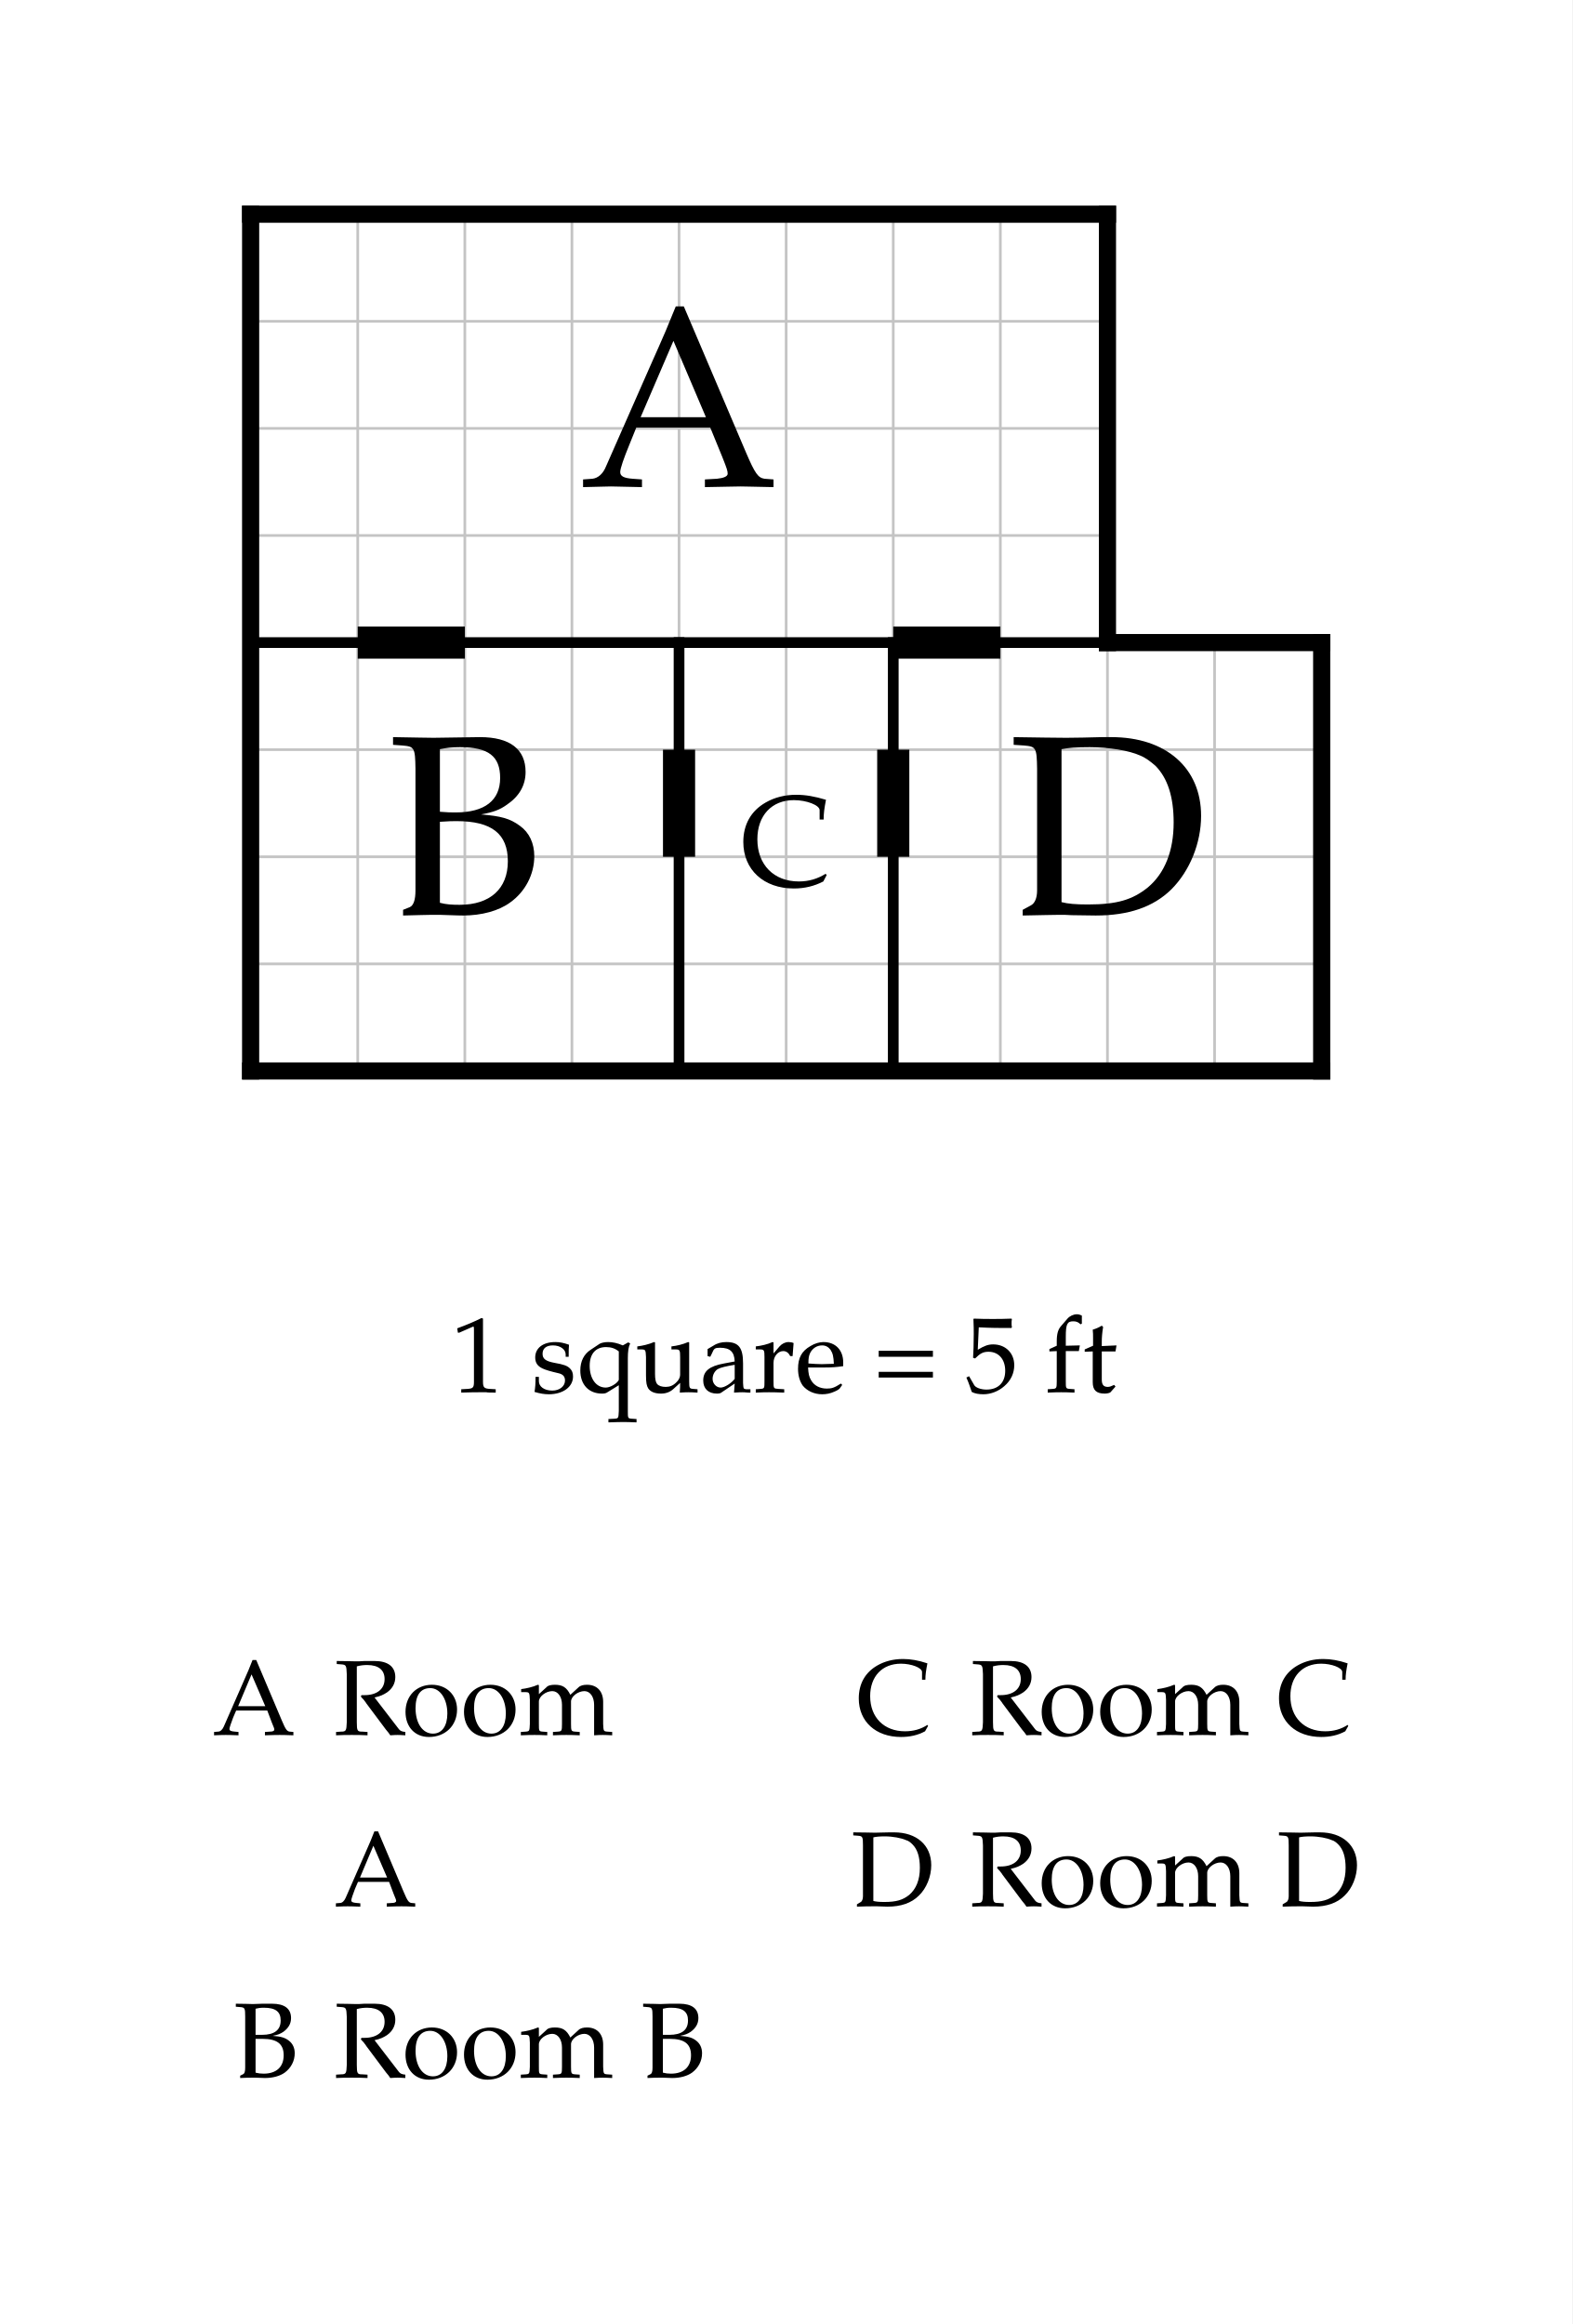
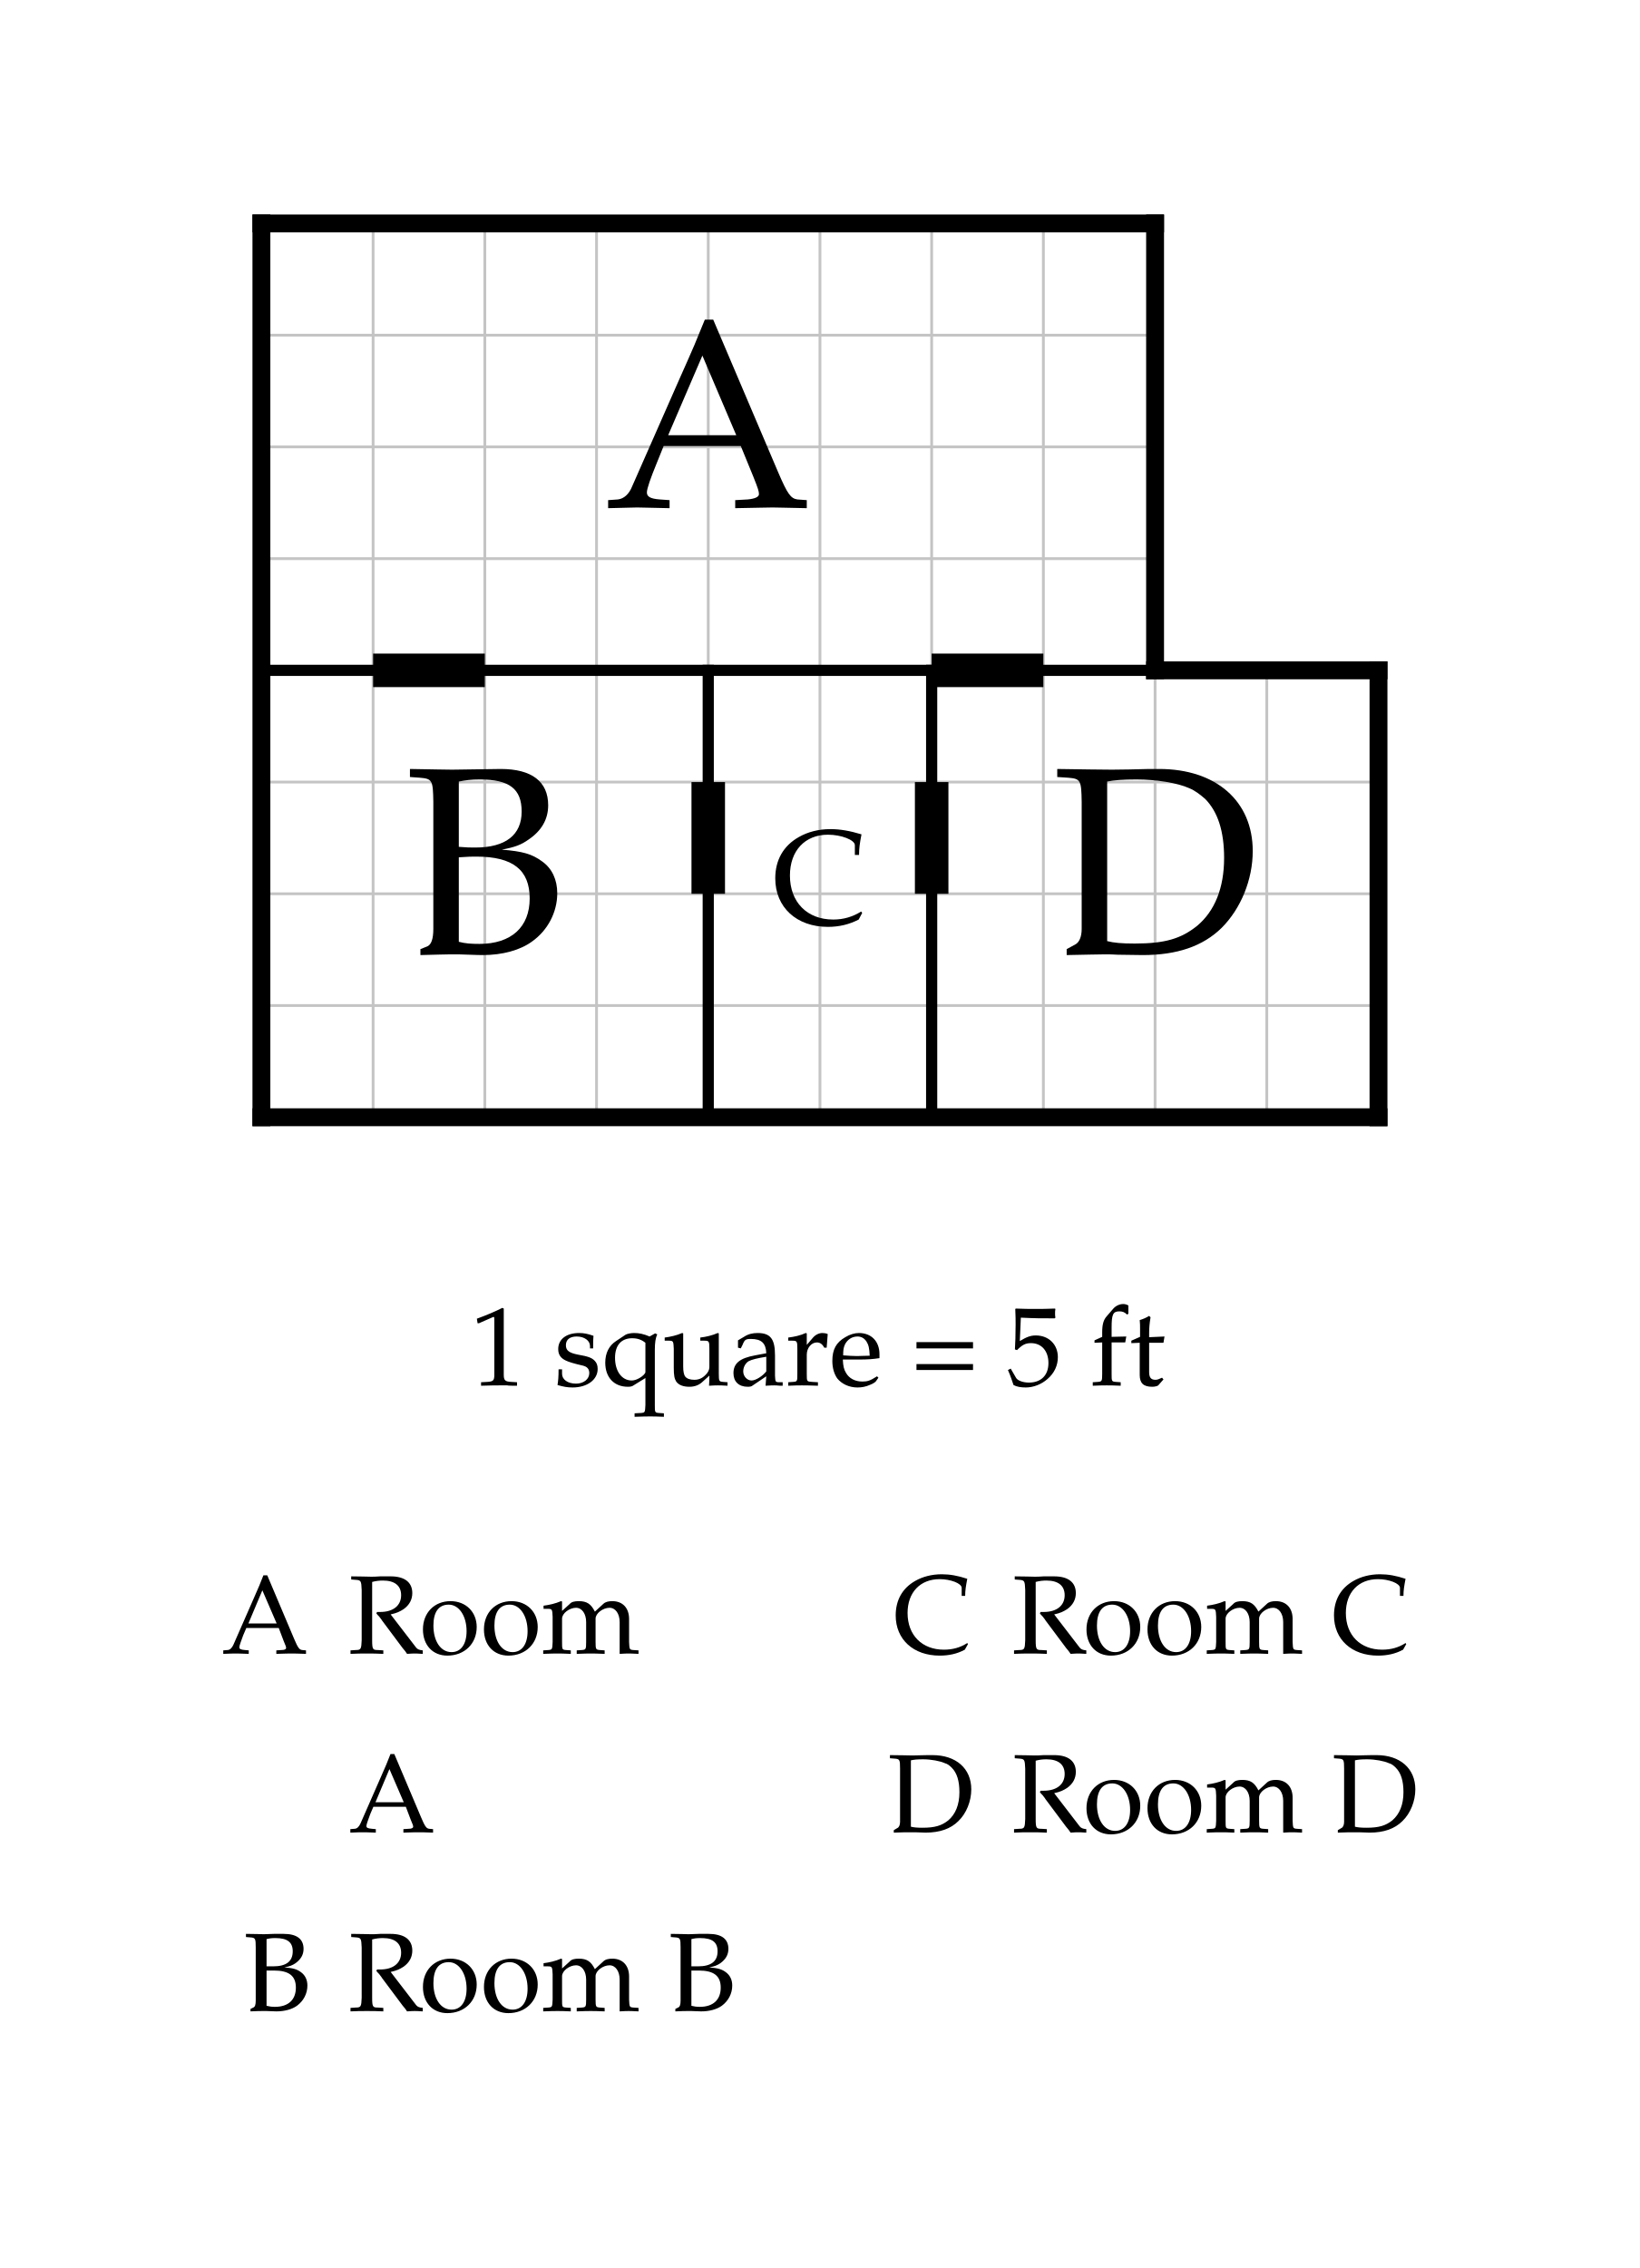
- <svg xmlns="http://www.w3.org/2000/svg" width="733.993" height="1085" viewBox="-11.7 -10 73.399 108.5" font-family="Palatino, Georgia, Times New Roman, serif" font-weight="400" fill="black">
-   <rect x="-11.7" y="-10" width="73.399" height="108.5" fill="white" />
+ <svg xmlns="http://www.w3.org/2000/svg" width="733.993" height="1015" viewBox="-11.7 -10 73.399 101.5" font-family="Palatino, Georgia, Times New Roman, serif" font-weight="400" fill="black">
+   <rect x="-11.7" y="-10" width="73.399" height="101.5" fill="white" />
  <defs>
    <clipPath id="plan-grid">
      <path d="M0 0h40v20h-40z M0 20h20v20h-20z M20 20h10v20h-10z M30 20h20v20h-20z" />
    </clipPath>
  </defs>
  <g class="grid" clip-path="url(#plan-grid)" stroke="#c4c4c4" stroke-width="0.125">
    <line x1="0" y1="0" x2="0" y2="40" />
    <line x1="5" y1="0" x2="5" y2="40" />
    <line x1="10" y1="0" x2="10" y2="40" />
    <line x1="15" y1="0" x2="15" y2="40" />
    <line x1="20" y1="0" x2="20" y2="40" />
    <line x1="25" y1="0" x2="25" y2="40" />
    <line x1="30" y1="0" x2="30" y2="40" />
    <line x1="35" y1="0" x2="35" y2="40" />
    <line x1="40" y1="0" x2="40" y2="40" />
    <line x1="45" y1="0" x2="45" y2="40" />
    <line x1="50" y1="0" x2="50" y2="40" />
    <line x1="0" y1="0" x2="50" y2="0" />
    <line x1="0" y1="5" x2="50" y2="5" />
    <line x1="0" y1="10" x2="50" y2="10" />
    <line x1="0" y1="15" x2="50" y2="15" />
    <line x1="0" y1="20" x2="50" y2="20" />
    <line x1="0" y1="25" x2="50" y2="25" />
    <line x1="0" y1="30" x2="50" y2="30" />
    <line x1="0" y1="35" x2="50" y2="35" />
    <line x1="0" y1="40" x2="50" y2="40" />
  </g>
  <line class="wall interior" x1="0" y1="20" x2="40" y2="20" stroke="black" stroke-width="0.5" stroke-linecap="square" />
  <line class="wall interior" x1="20" y1="20" x2="20" y2="40" stroke="black" stroke-width="0.5" stroke-linecap="square" />
  <line class="wall interior" x1="30" y1="20" x2="30" y2="40" stroke="black" stroke-width="0.5" stroke-linecap="square" />
  <line class="wall exterior" x1="0" y1="0" x2="0" y2="40" stroke="black" stroke-width="0.8" stroke-linecap="square" />
  <line class="wall exterior" x1="0" y1="0" x2="40" y2="0" stroke="black" stroke-width="0.8" stroke-linecap="square" />
  <line class="wall exterior" x1="0" y1="40" x2="50" y2="40" stroke="black" stroke-width="0.8" stroke-linecap="square" />
  <line class="wall exterior" x1="40" y1="0" x2="40" y2="20" stroke="black" stroke-width="0.8" stroke-linecap="square" />
  <line class="wall exterior" x1="40" y1="20" x2="50" y2="20" stroke="black" stroke-width="0.8" stroke-linecap="square" />
  <line class="wall exterior" x1="50" y1="20" x2="50" y2="40" stroke="black" stroke-width="0.8" stroke-linecap="square" />
  <text data-room="a" x="20" y="10" text-anchor="middle" dominant-baseline="central" font-size="12">A</text>
  <text data-room="b" x="10" y="30" text-anchor="middle" dominant-baseline="central" font-size="12">B</text>
  <text data-room="c" x="25" y="30" text-anchor="middle" dominant-baseline="central" font-size="6">C</text>
  <text data-room="d" x="40" y="30" text-anchor="middle" dominant-baseline="central" font-size="12">D</text>
  <line class="door" x1="5" y1="20" x2="10" y2="20" stroke="black" stroke-width="1.5" />
  <line class="door" x1="20" y1="25" x2="20" y2="30" stroke="black" stroke-width="1.5" />
  <line class="door" x1="30" y1="20" x2="35" y2="20" stroke="black" stroke-width="1.5" />
  <line class="door" x1="30" y1="25" x2="30" y2="30" stroke="black" stroke-width="1.5" />
  <g class="scale" font-size="5">
-     <text x="9.348" y="55">1 square = 5 ft</text>
+     <text x="9.348" y="52">1 square = 5 ft</text>
  </g>
  <g class="key" font-size="5">
-     <text x="-1.785" y="71">A</text>
-     <text x="3.877" y="71">Room</text>
-     <text x="3.902" y="79">A</text>
+     <text x="-1.785" y="64">A</text>
+     <text x="3.877" y="64">Room</text>
+     <text x="3.902" y="72">A</text>
  </g>
  <g class="key" font-size="5">
-     <text x="-0.816" y="87">B</text>
-     <text x="3.877" y="87">Room B</text>
+     <text x="-0.816" y="80">B</text>
+     <text x="3.877" y="80">Room B</text>
  </g>
  <g class="key" font-size="5">
-     <text x="28.281" y="71">C</text>
-     <text x="33.577" y="71">Room C</text>
+     <text x="28.281" y="64">C</text>
+     <text x="33.577" y="64">Room C</text>
  </g>
  <g class="key" font-size="5">
-     <text x="28.025" y="79">D</text>
-     <text x="33.577" y="79">Room D</text>
+     <text x="28.025" y="72">D</text>
+     <text x="33.577" y="72">Room D</text>
  </g>
</svg>
